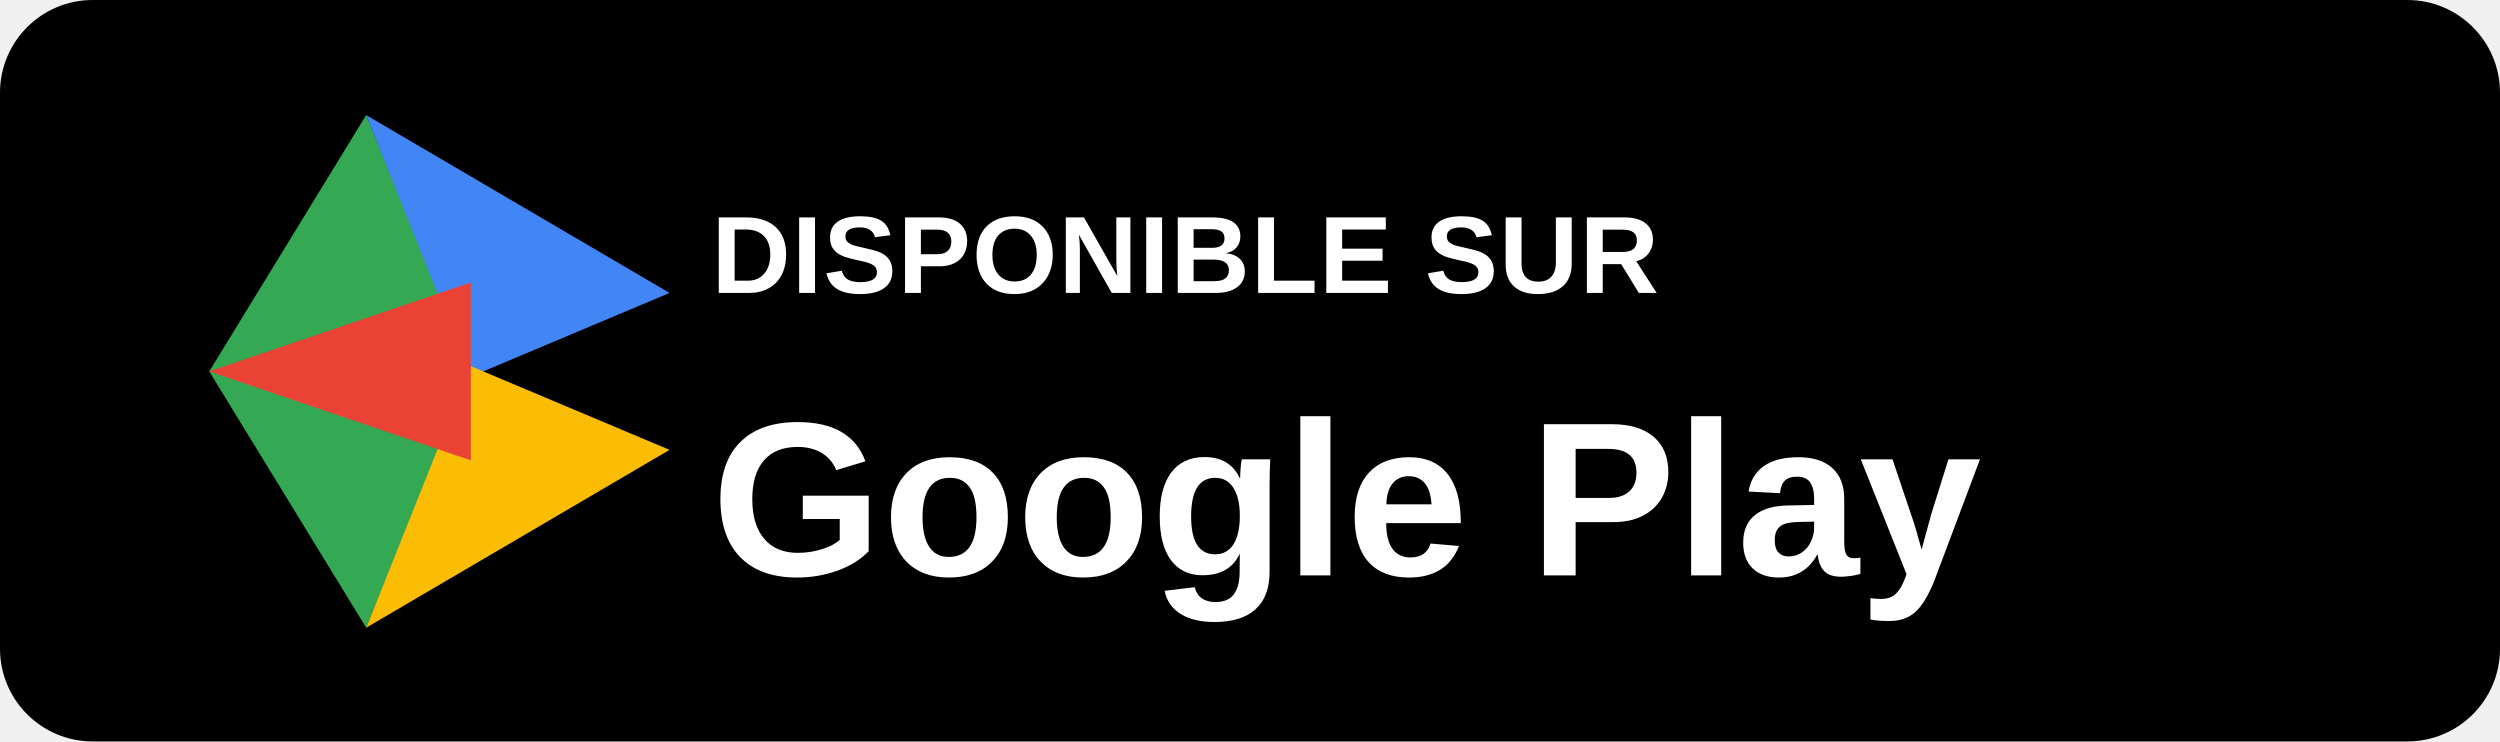
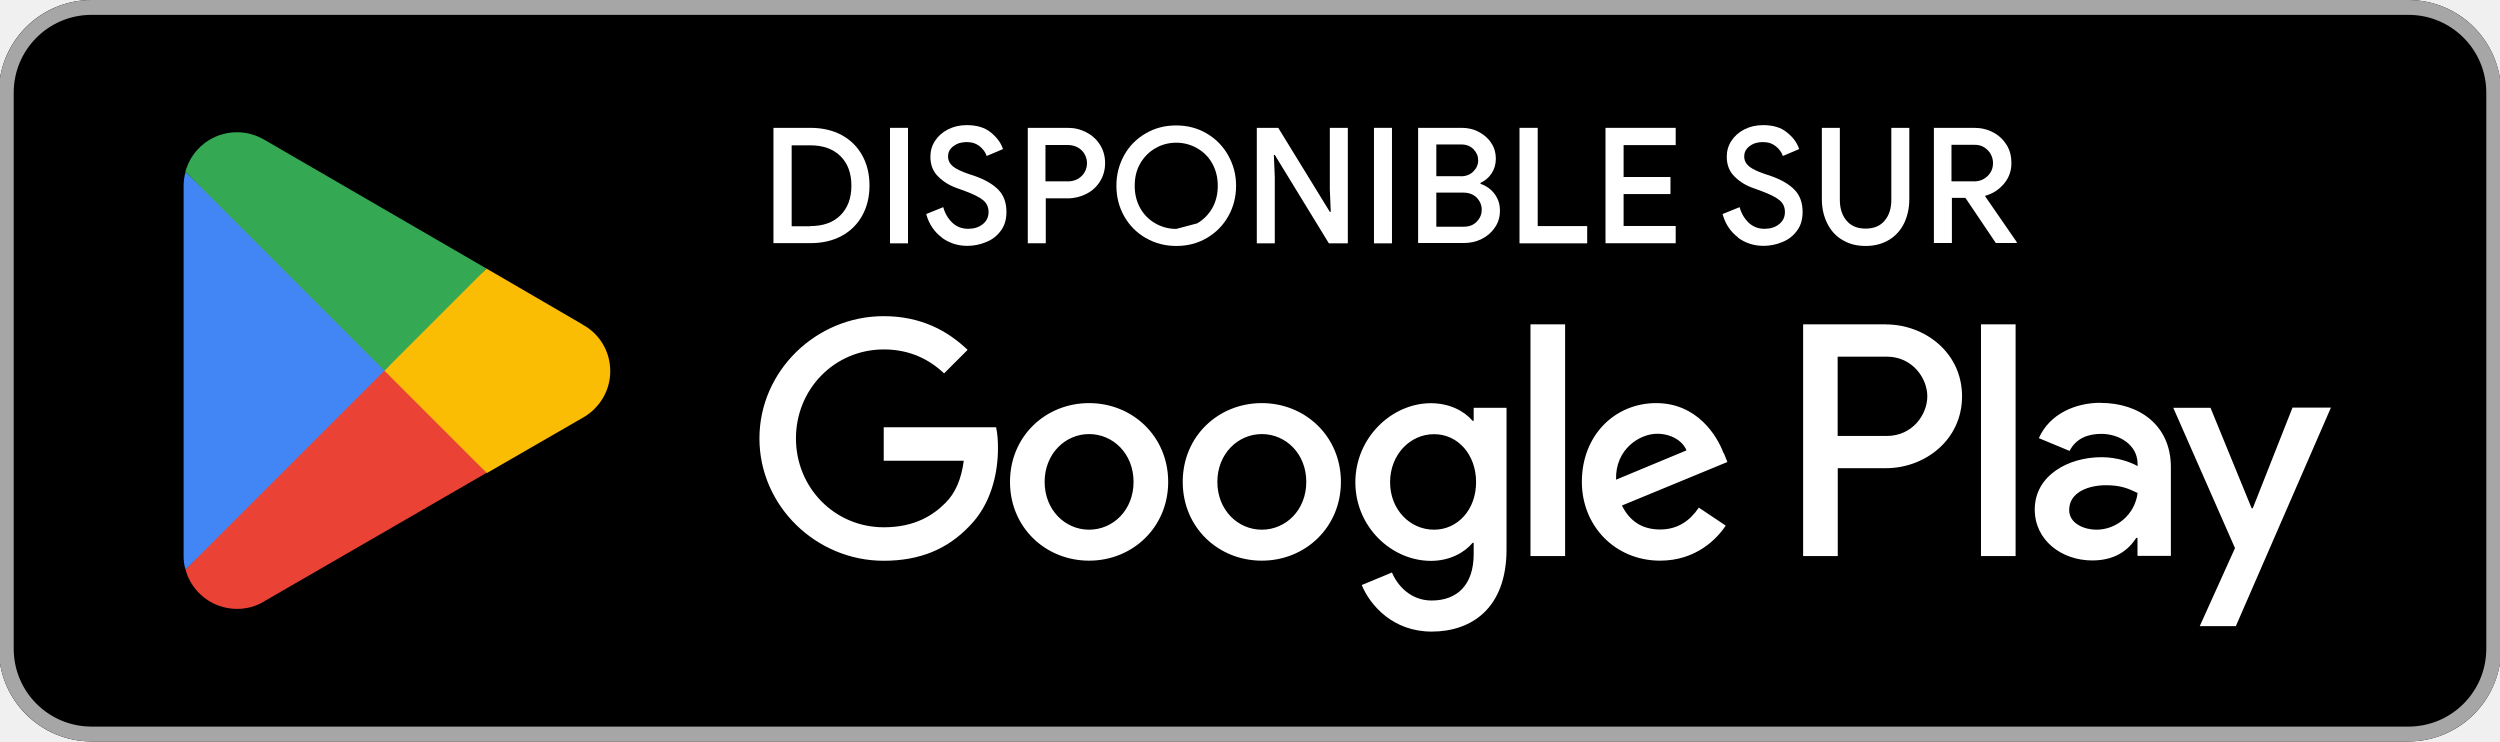
- <svg xmlns="http://www.w3.org/2000/svg" width="238.96" height="70.87" viewBox="0 0 238.96 70.87" role="img" aria-labelledby="title desc">
-   <rect width="238.96" height="70.87" rx="8.86" fill="#000" />
-   <g transform="translate(13 12)" fill="#fff" font-family="Arial,Helvetica,sans-serif">
-     <text x="55" y="16" font-size="10.5" font-weight="700" letter-spacing=".1">DISPONIBLE SUR</text>
-     <text x="55" y="43" font-size="21" font-weight="600">Google Play</text>
+ <svg xmlns="http://www.w3.org/2000/svg" id="artwork" version="1.1" viewBox="0 0 238.96 70.87">
+   <defs>
+     <style>
+       .st0 {
+         fill: #4285f4;
+       }
+ 
+       .st1 {
+         isolation: isolate;
+       }
+ 
+       .st2 {
+         fill: #a6a6a6;
+       }
+ 
+       .st3 {
+         fill: #34a853;
+       }
+ 
+       .st4 {
+         fill: #fbbc04;
+       }
+ 
+       .st5 {
+         fill: #fff;
+       }
+ 
+       .st6 {
+         fill: #ea4335;
+       }
+     </style>
+   </defs>
+   <g>
+     <rect x="-.11" y="0" width="239.17" height="70.87" rx="8.86" ry="8.86" />
+     <path class="st2" d="M230.21,1.42c4.11,0,7.44,3.33,7.44,7.44v53.15c0,4.11-3.33,7.44-7.44,7.44H8.75c-4.11,0-7.44-3.33-7.44-7.44V8.86C1.31,4.75,4.64,1.42,8.75,1.42h221.46M230.21,0H8.75C3.88,0-.11,3.99-.11,8.86v53.15c0,4.87,3.99,8.86,8.86,8.86h221.46c4.87,0,8.86-3.99,8.86-8.86V8.86C239.07,3.99,235.08,0,230.21,0h0Z" />
+     <path class="st5" d="M120.61,38.53c-4.16,0-7.56,3.17-7.56,7.53s3.4,7.53,7.56,7.53,7.56-3.19,7.56-7.53-3.4-7.53-7.56-7.53ZM120.61,50.63c-2.29,0-4.25-1.88-4.25-4.57s1.97-4.57,4.25-4.57,4.25,1.86,4.25,4.57-1.97,4.57-4.25,4.57ZM104.1,38.53c-4.16,0-7.56,3.17-7.56,7.53s3.4,7.53,7.56,7.53,7.56-3.19,7.56-7.53-3.4-7.53-7.56-7.53ZM104.1,50.63c-2.29,0-4.25-1.88-4.25-4.57s1.97-4.57,4.25-4.57,4.25,1.86,4.25,4.57-1.97,4.57-4.25,4.57ZM84.47,40.85v3.19h7.65c-.23,1.79-.83,3.12-1.74,4.02-1.12,1.12-2.85,2.34-5.9,2.34-4.71,0-8.4-3.79-8.4-8.5s3.69-8.5,8.4-8.5c2.53,0,4.39.99,5.76,2.29l2.25-2.25c-1.91-1.82-4.45-3.22-8.03-3.22-6.45,0-11.87,5.24-11.87,11.69s5.42,11.69,11.87,11.69c3.49,0,6.11-1.13,8.17-3.28,2.11-2.11,2.76-5.08,2.76-7.48,0-.74-.05-1.44-.18-2h-10.75v.02ZM164.75,43.33c-.62-1.68-2.53-4.8-6.45-4.8s-7.1,3.05-7.1,7.53c0,4.22,3.19,7.53,7.48,7.53,3.45,0,5.46-2.11,6.27-3.35l-2.57-1.72c-.85,1.26-2.02,2.09-3.7,2.09s-2.89-.76-3.65-2.29l10.08-4.16-.34-.85h0l-.02.02ZM154.47,45.85c-.09-2.91,2.25-4.39,3.93-4.39,1.31,0,2.43.66,2.8,1.59l-6.73,2.8ZM146.29,53.15h3.31v-22.15h-3.31v22.15ZM140.86,40.22h-.11c-.74-.89-2.16-1.68-3.97-1.68-3.77,0-7.23,3.31-7.23,7.56s3.45,7.51,7.23,7.51c1.79,0,3.22-.8,3.97-1.72h.11v1.08c0,2.89-1.54,4.43-4.02,4.43-2.02,0-3.28-1.45-3.79-2.68l-2.89,1.2c.83,2,3.03,4.45,6.68,4.45,3.88,0,7.16-2.29,7.16-7.85v-13.54h-3.14s0,1.22,0,1.22ZM137.07,50.63c-2.29,0-4.2-1.91-4.2-4.54s1.91-4.59,4.2-4.59,4.02,1.95,4.02,4.59-1.77,4.54-4.02,4.54ZM180.27,31h-7.92v22.15h3.31v-8.4h4.62c3.67,0,7.26-2.66,7.26-6.87s-3.6-6.87-7.26-6.87h-.02ZM180.34,41.67h-4.69v-7.58h4.69c2.46,0,3.88,2.06,3.88,3.79s-1.4,3.79-3.88,3.79h0ZM200.78,38.5c-2.39,0-4.87,1.05-5.9,3.38l2.94,1.22c.62-1.22,1.79-1.63,3.03-1.63,1.7,0,3.45,1.03,3.47,2.85v.23c-.6-.34-1.88-.85-3.45-.85-3.17,0-6.38,1.74-6.38,5,0,2.96,2.59,4.87,5.49,4.87,2.21,0,3.45-.99,4.22-2.16h.11v1.72h3.19v-8.49c0-3.93-2.94-6.13-6.73-6.13h0l.02-.02ZM200.37,50.63c-1.08,0-2.59-.55-2.59-1.88,0-1.72,1.88-2.37,3.51-2.37,1.45,0,2.14.32,3.03.74-.25,2.06-2.02,3.51-3.93,3.51h-.02ZM219.12,38.98l-3.79,9.6h-.11l-3.93-9.6h-3.56l5.9,13.41-3.37,7.46h3.45l9.09-20.89h-3.69v.02ZM189.35,53.15h3.31v-22.15h-3.31v-22.15Z" />
+     <g>
+       <path class="st6" d="M36.6,34.41l-18.87,20.02h0c.58,2.18,2.57,3.77,4.93,3.77.94,0,1.82-.25,2.59-.71l.05-.04,21.22-12.26-9.94-10.82.02.04Z" />
+       <path class="st4" d="M55.68,31h-.02l-9.16-5.33-10.33,9.19,10.36,10.36,9.12-5.26c1.59-.87,2.68-2.55,2.68-4.48s-1.06-3.61-2.66-4.46h0v-.02Z" />
+       <path class="st0" d="M17.73,16.44c-.11.43-.18.85-.18,1.31v35.38c0,.46.05.89.18,1.31l19.51-19.51s-19.51-18.5-19.51-18.5Z" />
+       <path class="st3" d="M36.74,35.43l9.76-9.76-21.21-12.3c-.78-.46-1.67-.73-2.64-.73-2.36,0-4.34,1.59-4.93,3.77h0l19.01,19.01h0Z" />
+     </g>
  </g>
-   <g transform="translate(15 11)">
-     <path fill="#34a853" d="M20 0 5 24.5 20 49l10-24.5z" />
-     <path fill="#4285f4" d="m20 0 29 17-19 8L20 0z" />
-     <path fill="#fbbc04" d="m20 49 29-17-19-8L20 49z" />
-     <path fill="#ea4335" d="m5 24.5 25-8.5v17z" />
+   <g class="st1">
+     <path class="st5" d="M73.93,12.22h3.53c1.13,0,2.14.23,2.99.69s1.51,1.12,1.97,1.95c.46.83.69,1.79.69,2.87s-.23,2.04-.69,2.87-1.12,1.49-1.97,1.95-1.84.69-2.99.69h-3.53v-11.04.02ZM77.44,21.61c1.24,0,2.2-.34,2.89-1.03s1.05-1.63,1.05-2.83-.35-2.14-1.05-2.83-1.67-1.03-2.89-1.03h-1.77v7.74h1.77v-.02Z" />
+     <path class="st5" d="M85.07,12.22h1.72v11.04h-1.72v-11.04Z" />
+     <path class="st5" d="M90.04,22.71c-.73-.53-1.24-1.28-1.51-2.25l1.63-.66c.16.6.46,1.1.87,1.49s.92.58,1.51.58c.55,0,1.01-.14,1.38-.43s.57-.67.57-1.17c0-.46-.16-.83-.5-1.12s-.92-.58-1.75-.89l-.69-.25c-.74-.25-1.36-.62-1.86-1.12-.5-.48-.76-1.12-.76-1.91,0-.55.14-1.05.44-1.51s.71-.83,1.24-1.1,1.13-.41,1.79-.41c.97,0,1.74.23,2.32.71s.96.99,1.15,1.58l-1.56.66c-.11-.35-.34-.66-.66-.92s-.73-.41-1.24-.41-.92.12-1.28.39c-.35.27-.51.58-.51.99,0,.37.16.69.46.94.3.25.8.48,1.45.71l.69.23c.94.34,1.68.76,2.2,1.29s.78,1.24.78,2.13c0,.73-.18,1.33-.55,1.81-.37.5-.83.85-1.42,1.08-.57.23-1.15.35-1.77.35-.92,0-1.74-.27-2.46-.8l.04-.02Z" />
+     <path class="st5" d="M98.22,12.22h3.83c.66,0,1.24.14,1.79.43.55.28.99.69,1.31,1.2s.48,1.1.48,1.74-.16,1.22-.48,1.74-.76.92-1.31,1.2-1.15.43-1.79.43h-2.09v4.29h-1.72v-11.04l-.02.02ZM102.06,17.34c.37,0,.71-.09.99-.25.28-.18.5-.39.64-.66s.21-.55.21-.83-.07-.57-.21-.83c-.14-.27-.35-.48-.64-.66-.28-.16-.6-.25-.99-.25h-2.13v3.47s2.13,0,2.13,0Z" />
+     <path class="st5" d="M109.51,22.75c-.87-.51-1.56-1.2-2.06-2.09s-.74-1.86-.74-2.91.25-2.02.74-2.91,1.19-1.58,2.06-2.09,1.84-.76,2.91-.76,2.04.25,2.91.76c.87.51,1.56,1.2,2.06,2.09.5.89.76,1.84.76,2.91s-.25,2.04-.74,2.91c-.5.89-1.19,1.58-2.06,2.09-.87.51-1.84.76-2.91.76s-2.04-.25-2.91-.76h-.02ZM114.43,21.35c.6-.35,1.08-.83,1.44-1.45.35-.62.53-1.33.53-2.14s-.18-1.51-.53-2.14-.83-1.1-1.44-1.45-1.28-.53-2-.53-1.4.18-2,.53-1.08.83-1.44,1.45-.53,1.33-.53,2.14.18,1.51.53,2.14c.35.62.83,1.1,1.44,1.45s1.28.53,2,.53Z" />
+     <path class="st5" d="M120.12,12.22h2.06l4.93,8.03h.09l-.09-2.13v-5.9h1.72v11.04h-1.81l-5.17-8.45h-.09l.09,2.13v6.32h-1.72s0-11.04,0-11.04Z" />
+     <path class="st5" d="M131.33,12.22h1.72v11.04h-1.72v-11.04Z" />
+     <path class="st5" d="M135.57,12.22h4.15c.58,0,1.13.12,1.63.39.5.27.9.6,1.19,1.06.3.44.44.96.44,1.49s-.14,1.01-.41,1.42c-.27.41-.64.71-1.06.9v.09c.55.19,1.01.51,1.35.97s.51.97.51,1.59-.16,1.15-.48,1.61c-.32.48-.73.83-1.26,1.1-.53.27-1.1.39-1.74.39h-4.34v-11.04l.02.02ZM139.64,16.85c.5,0,.89-.16,1.19-.46s.46-.66.46-1.06-.14-.74-.44-1.06c-.3-.3-.67-.46-1.15-.46h-2.41v3.03h2.34l.02.02ZM139.91,21.67c.53,0,.94-.16,1.26-.5s.46-.71.46-1.13-.16-.81-.48-1.15c-.32-.32-.76-.48-1.31-.48h-2.55v3.26h2.62Z" />
+     <path class="st5" d="M145.26,12.22h1.72v9.39h4.73v1.65h-6.47v-11.04h.02Z" />
+     <path class="st5" d="M153.46,12.22h6.71v1.65h-4.98v3.05h4.48v1.63h-4.48v3.05h4.98v1.65h-6.71v-11.04.02Z" />
+     <path class="st5" d="M166.16,22.71c-.73-.53-1.24-1.28-1.51-2.25l1.63-.66c.16.6.46,1.1.87,1.49.41.39.92.58,1.51.58.55,0,1.01-.14,1.38-.43s.57-.67.57-1.17c0-.46-.16-.83-.5-1.12s-.92-.58-1.75-.89l-.69-.25c-.74-.25-1.36-.62-1.86-1.12-.5-.48-.76-1.12-.76-1.91,0-.55.14-1.05.44-1.51s.71-.83,1.24-1.1,1.13-.41,1.79-.41c.96,0,1.74.23,2.3.71.58.46.96.99,1.15,1.58l-1.56.66c-.11-.35-.34-.66-.66-.92s-.73-.41-1.24-.41-.92.12-1.28.39c-.35.27-.51.58-.51.99,0,.37.16.69.46.94.3.25.8.48,1.45.71l.69.23c.94.34,1.68.76,2.2,1.29s.78,1.24.78,2.13c0,.73-.18,1.33-.55,1.81-.37.5-.83.85-1.42,1.08-.57.23-1.15.35-1.77.35-.92,0-1.74-.27-2.46-.8l.05-.02Z" />
+     <path class="st5" d="M176.14,22.96c-.64-.37-1.12-.89-1.47-1.58s-.53-1.47-.53-2.36v-6.8h1.72v6.89c0,.81.21,1.47.64,1.98s1.03.76,1.82.76,1.4-.25,1.82-.76c.43-.5.64-1.17.64-1.98v-6.89h1.72v6.8c0,.89-.18,1.67-.51,2.34s-.81,1.2-1.45,1.58c-.62.37-1.36.57-2.21.57s-1.56-.18-2.18-.55Z" />
+     <path class="st5" d="M184.82,12.22h3.88c.66,0,1.26.14,1.81.43s.97.69,1.29,1.2.46,1.1.46,1.74c0,.74-.23,1.4-.71,1.97-.48.57-1.08.96-1.79,1.15v.07l3.01,4.36v.09h-2l-2.91-4.32h-1.29v4.32h-1.72v-11.04l-.04.04ZM188.66,17.34c.51,0,.96-.16,1.31-.5s.53-.74.53-1.26c0-.28-.07-.57-.21-.83-.14-.27-.35-.48-.62-.66-.27-.18-.58-.25-.96-.25h-2.18v3.49h2.13Z" />
  </g>
</svg>
